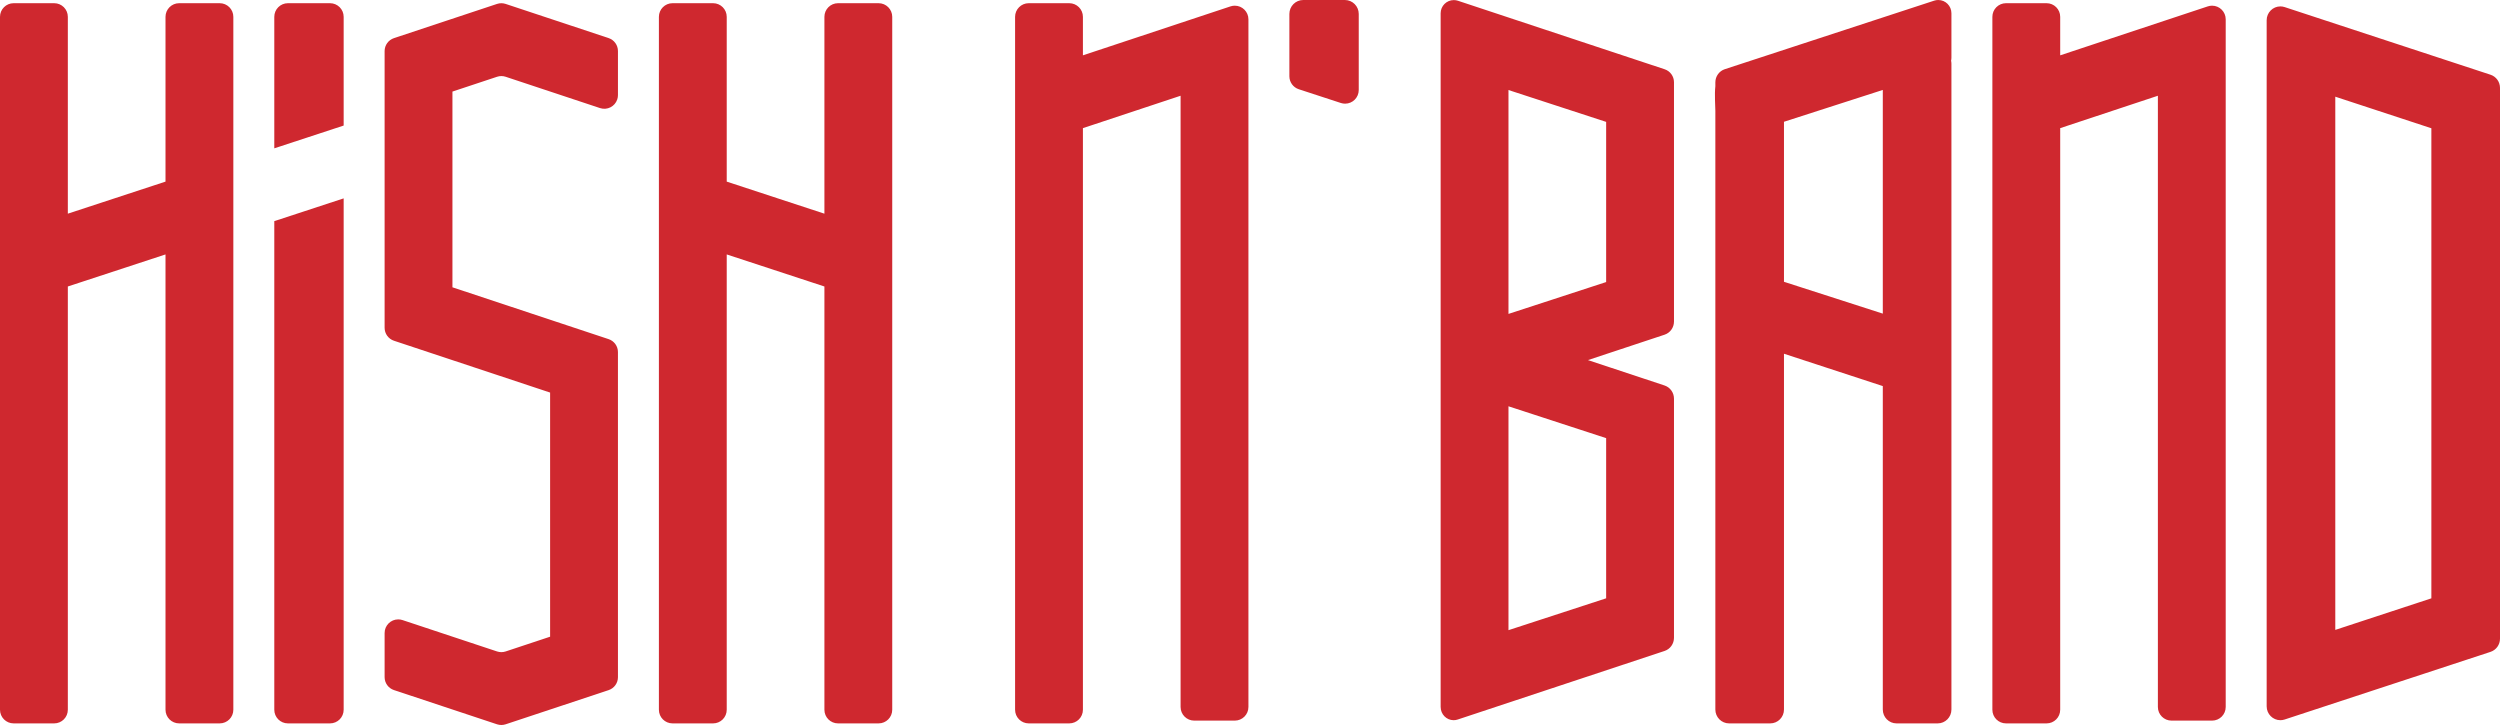
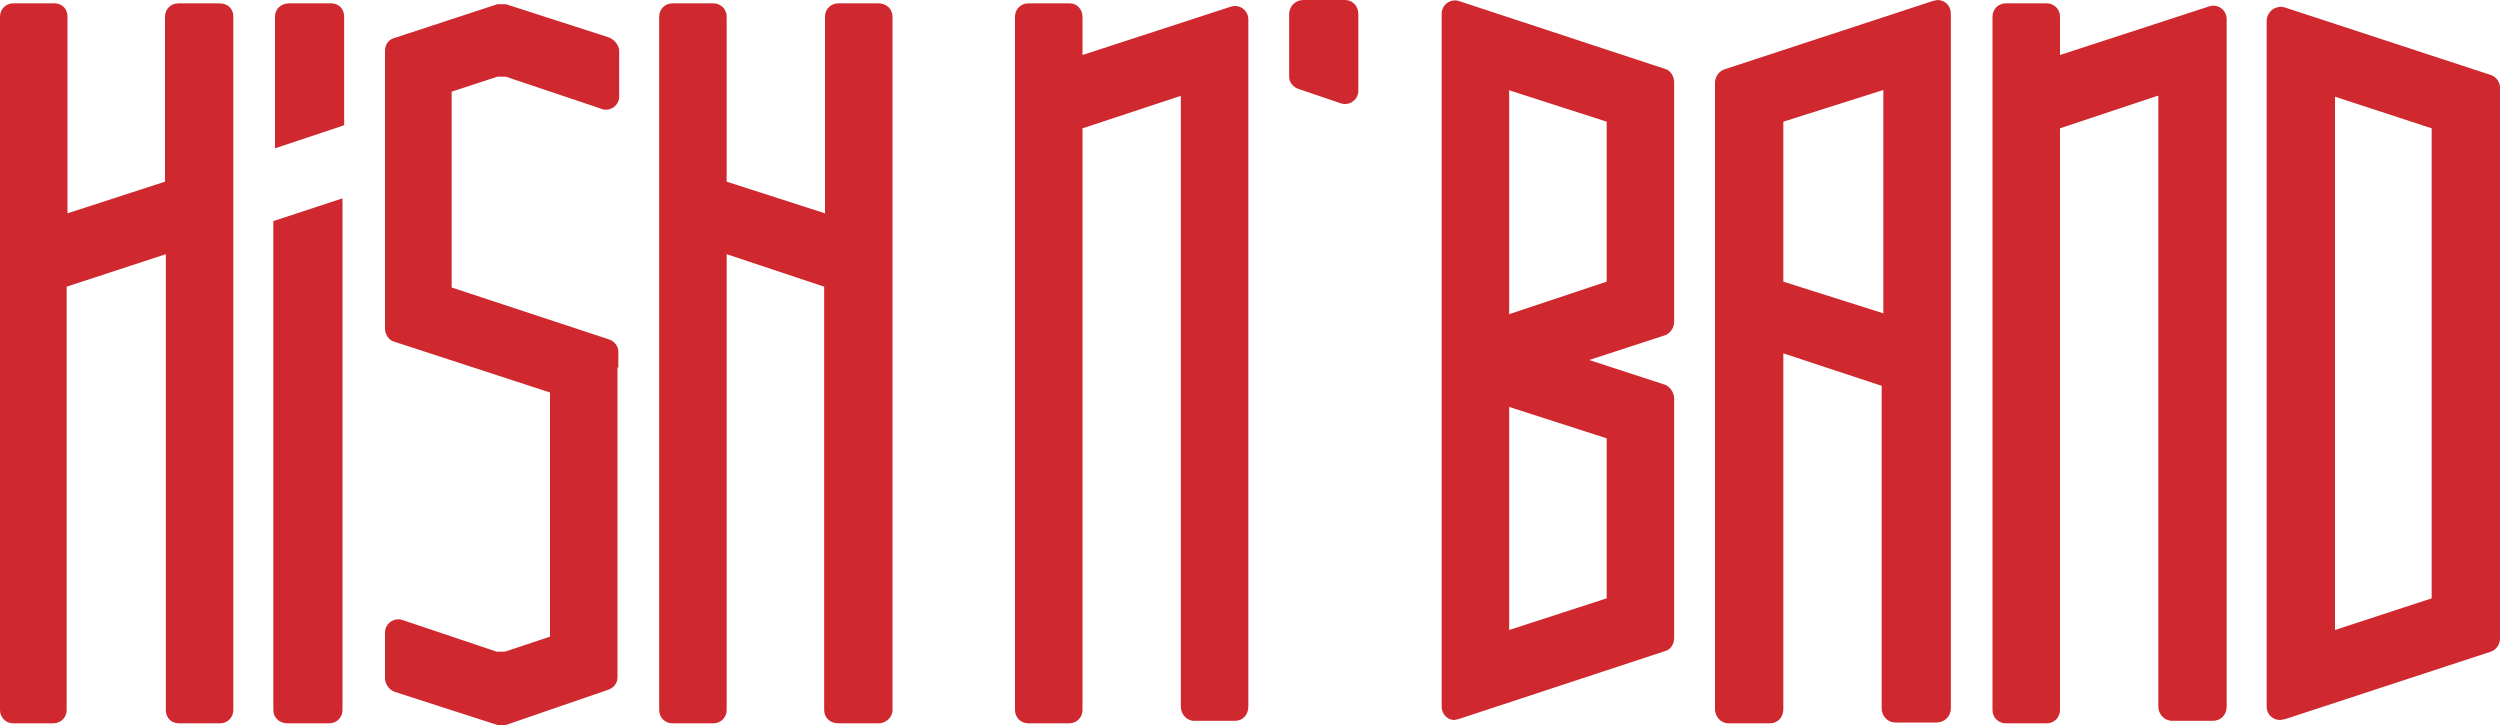
- <svg xmlns="http://www.w3.org/2000/svg" width="300px" height="87px" viewBox="0 0 300 87" version="1.1">
-   <g id="Cover-photos" stroke="none" stroke-width="1" fill="none" fill-rule="evenodd">
-     <path d="M154.725,9.152 L154.725,1.674 C154.725,0.75 155.47,1.6986853e-16 156.39,0 L161.384,2.97425348e-16 C162.304,6.5144889e-16 163.049,0.75 163.049,1.674 L163.049,10.803 C163.049,11.707 162.316,12.44 161.413,12.44 C161.24,12.44 161.068,12.412 160.904,12.359 L155.853,10.708 C155.18,10.488 154.725,9.86 154.725,9.152 Z M141.671,11.489 L129.95,15.377 L129.95,85.17 C129.95,86.074 129.217,86.807 128.313,86.807 L123.447,86.807 C122.543,86.807 121.81,86.074 121.81,85.17 L121.81,2.021 C121.81,1.117 122.543,0.384 123.447,0.384 L128.313,0.384 C129.217,0.384 129.95,1.117 129.95,2.021 L129.95,6.64 L147.659,0.766 C147.825,0.71 147.999,0.682 148.174,0.682 C149.078,0.682 149.811,1.415 149.811,2.319 L149.811,7.608 L149.811,84.838 C149.811,85.742 149.078,86.474 148.174,86.474 L143.308,86.474 C142.404,86.474 141.671,85.742 141.671,84.838 L141.671,11.489 Z M258.946,11.489 L247.224,15.377 L247.224,85.17 C247.224,86.074 246.492,86.807 245.588,86.807 L240.721,86.807 C239.817,86.807 239.085,86.074 239.085,85.17 L239.085,2.021 C239.085,1.117 239.817,0.384 240.721,0.384 L245.588,0.384 C246.492,0.384 247.224,1.117 247.224,2.021 L247.224,6.64 L264.934,0.766 C265.1,0.71 265.274,0.682 265.449,0.682 C266.353,0.682 267.085,1.415 267.085,2.319 L267.085,7.608 L267.085,84.838 C267.085,85.742 266.353,86.474 265.449,86.474 L260.582,86.474 C259.678,86.474 258.946,85.742 258.946,84.838 L258.946,11.489 Z M280.235,11.603 L280.235,75.588 L291.764,71.8 L291.764,15.391 L280.235,11.603 Z M271.999,7.69 L271.999,2.431 C271.999,1.513 272.737,0.768 273.646,0.768 C273.819,0.768 273.991,0.796 274.156,0.85 L298.863,8.967 C299.541,9.19 300,9.828 300,10.549 L300,15.807 L300,71.384 L300,76.642 C300,77.362 299.541,78.001 298.863,78.224 L274.156,86.341 C273.991,86.395 273.819,86.423 273.646,86.423 C272.737,86.423 271.999,85.678 271.999,84.76 L271.999,79.501 L271.999,7.69 Z M214.077,33.815 L225.936,37.635 L225.936,10.793 L214.077,14.613 L214.077,33.815 Z M214.077,42.448 L214.077,85.146 C214.077,86.063 213.339,86.807 212.43,86.807 L207.489,86.807 C206.579,86.807 205.842,86.063 205.842,85.146 L205.842,13.301 C205.842,12.746 205.729,11.355 205.842,10.344 L205.842,9.881 C205.842,9.162 206.301,8.524 206.98,8.302 L232.106,0.078 C232.263,0.026 232.428,8.49241766e-14 232.593,8.52651283e-14 C233.464,8.62879834e-14 234.171,0.712 234.171,1.591 L234.171,6.927 C234.171,7.05 234.157,7.17 234.132,7.286 C234.157,7.402 234.171,7.523 234.171,7.647 L234.171,85.146 C234.171,86.063 233.433,86.807 232.524,86.807 L227.583,86.807 C226.673,86.807 225.936,86.063 225.936,85.146 L225.936,46.33 L214.077,42.448 Z M172.877,6.96 L172.877,1.592 C172.877,0.718 173.585,0.01 174.459,0.01 C174.628,0.01 174.796,0.037 174.956,0.091 L199.756,8.311 C200.426,8.532 200.878,9.159 200.878,9.864 L200.878,11.446 L200.878,36.763 L200.878,38.582 C200.878,39.302 200.423,39.94 199.752,40.162 L190.554,43.211 L199.752,46.26 C200.423,46.483 200.878,47.121 200.878,47.841 L200.878,49.559 L200.878,74.88 L200.878,76.533 C200.878,77.253 200.423,77.891 199.752,78.113 L174.918,86.345 C174.762,86.397 174.6,86.423 174.436,86.423 C173.575,86.423 172.877,85.71 172.877,84.831 L172.877,79.489 L172.877,6.96 Z M181.017,10.803 L181.017,37.669 L192.738,33.846 L192.738,14.626 L181.017,10.803 Z M181.017,48.754 L181.017,75.62 L192.738,71.797 L192.738,52.577 L181.017,48.754 Z M98.929,25.641 L98.929,2.021 C98.929,1.117 99.661,0.384 100.565,0.384 L105.432,0.384 C106.336,0.384 107.068,1.117 107.068,2.021 L107.068,85.17 C107.068,86.074 106.336,86.807 105.432,86.807 L100.565,86.807 C99.661,86.807 98.929,86.074 98.929,85.17 L98.929,34.378 L87.207,30.531 L87.207,85.17 C87.207,86.074 86.475,86.807 85.571,86.807 L80.704,86.807 C79.8,86.807 79.068,86.074 79.068,85.17 L79.068,2.021 C79.068,1.117 79.8,0.384 80.704,0.384 L85.571,0.384 C86.475,0.384 87.207,1.117 87.207,2.021 L87.207,21.794 L98.929,25.641 Z M74.153,44.071 L74.153,75.915 C74.153,75.933 74.154,75.951 74.154,75.969 L74.154,81.262 C74.154,81.968 73.702,82.594 73.033,82.816 L60.677,86.916 C60.342,87.027 59.98,87.027 59.646,86.916 L47.274,82.809 C46.605,82.587 46.153,81.961 46.153,81.256 L46.153,75.963 C46.153,75.059 46.886,74.326 47.79,74.326 C47.965,74.326 48.139,74.354 48.305,74.41 L59.648,78.174 C59.983,78.285 60.344,78.285 60.679,78.174 L66.013,76.404 L66.013,47.108 L47.274,40.888 C46.605,40.666 46.153,40.04 46.153,39.335 L46.153,36.569 L46.153,9.126 L46.153,6.13 C46.153,5.425 46.605,4.799 47.274,4.577 L59.646,0.47 C59.98,0.358 60.342,0.358 60.677,0.47 L73.033,4.57 C73.702,4.792 74.154,5.418 74.154,6.123 L74.154,11.416 C74.154,11.592 74.126,11.766 74.07,11.932 C73.786,12.79 72.86,13.254 72.002,12.97 L60.679,9.212 C60.344,9.101 59.983,9.101 59.648,9.212 L54.293,10.989 L54.293,34.476 L73.032,40.695 C73.701,40.917 74.153,41.543 74.153,42.248 L74.153,44.071 Z M41.239,15.067 L32.915,17.8 L32.915,2.021 C32.915,1.117 33.647,0.384 34.551,0.384 L39.603,0.384 C40.506,0.384 41.239,1.117 41.239,2.021 L41.239,15.067 Z M41.239,23.805 L41.239,85.17 C41.239,86.074 40.506,86.807 39.603,86.807 L34.551,86.807 C33.647,86.807 32.915,86.074 32.915,85.17 L32.915,26.535 C32.942,26.527 32.969,26.519 32.995,26.511 L41.239,23.805 Z M8.14,25.641 L19.861,21.794 L19.861,2.021 C19.861,1.117 20.594,0.384 21.498,0.384 L26.364,0.384 C27.268,0.384 28.001,1.117 28.001,2.021 L28.001,85.17 C28.001,86.074 27.268,86.807 26.364,86.807 L21.498,86.807 C20.594,86.807 19.861,86.074 19.861,85.17 L19.861,30.531 L8.14,34.378 L8.14,85.17 C8.14,86.074 7.407,86.807 6.503,86.807 L1.637,86.807 C0.733,86.807 -6.42822435e-14,86.074 -6.43929354e-14,85.17 L-6.39488462e-14,2.021 C-6.40595382e-14,1.117 0.733,0.384 1.637,0.384 L6.503,0.384 C7.407,0.384 8.14,1.117 8.14,2.021 L8.14,25.641 Z" id="hishnbamnd" fill="#CF282F" />
-   </g>
+ <svg xmlns="http://www.w3.org/2000/svg" width="300" height="87">
+   <path fill="#CF282F" fill-rule="evenodd" d="M154.7 9.2V1.7c0-1 .8-1.7 1.7-1.7h5c.9 0 1.6.7 1.6 1.7v9.1a1.6 1.6 0 0 1-2.1 1.6l-5-1.7c-.7-.2-1.2-.8-1.2-1.5zm-13 2.3l-11.8 3.9v69.8c0 .9-.7 1.6-1.6 1.6h-4.9c-.9 0-1.6-.7-1.6-1.6V2c0-.9.7-1.6 1.6-1.6h5c.8 0 1.5.7 1.5 1.6v4.6L147.7.8a1.6 1.6 0 0 1 2.1 1.5v82.5c0 1-.7 1.7-1.6 1.7h-4.9c-.9 0-1.6-.8-1.6-1.7V11.5zm117.2 0l-11.7 3.9v69.8c0 .9-.7 1.6-1.6 1.6h-4.9c-.9 0-1.6-.7-1.6-1.6V2c0-.9.7-1.6 1.6-1.6h4.9c.9 0 1.6.7 1.6 1.6v4.6L265 .8a1.6 1.6 0 0 1 2.2 1.5v82.5c0 1-.7 1.7-1.7 1.7h-4.8c-1 0-1.7-.8-1.7-1.7V11.5zm21.3.1v64l11.6-3.8V15.4l-11.6-3.8zm-8.2-4V2.5a1.7 1.7 0 0 1 2.2-1.6L298.9 9c.6.2 1.1.8 1.1 1.5v66.1c0 .8-.5 1.4-1.1 1.6l-24.7 8.1-.6.1c-.9 0-1.6-.7-1.6-1.6V7.7zm-58 26.2l12 3.8V10.8l-12 3.8v19.2zm0 8.6v42.7c0 1-.7 1.7-1.6 1.7h-5c-.8 0-1.6-.7-1.6-1.7V13.3 9.9c0-.7.5-1.4 1.2-1.6L232 .1l.5-.1c.9 0 1.6.7 1.6 1.6V85c0 1-.8 1.7-1.7 1.7h-5c-.8 0-1.6-.7-1.6-1.7V46.3l-11.8-3.9zM173 7V1.6a1.6 1.6 0 0 1 2-1.5l24.9 8.2c.6.2 1 .9 1 1.6v28.7c0 .7-.4 1.3-1 1.6l-9.2 3 9.2 3c.6.3 1 1 1 1.6V76.5c0 .8-.4 1.4-1 1.6l-24.9 8.2-.5.1c-.8 0-1.5-.7-1.5-1.6V7zm8.1 3.8v26.9l11.7-3.9V14.6L181 10.8zm0 38v26.8l11.7-3.8V52.6L181 48.8zM99 25.6V2c0-.9.7-1.6 1.6-1.6h4.8c1 0 1.7.7 1.7 1.6v83.2c0 .9-.8 1.6-1.7 1.6h-4.8c-1 0-1.7-.7-1.7-1.6V34.4l-11.7-3.9v54.7c0 .9-.7 1.6-1.6 1.6h-4.9c-.9 0-1.6-.7-1.6-1.6V2c0-.9.7-1.6 1.6-1.6h4.9c.9 0 1.6.7 1.6 1.6v19.8L99 25.6zM74.1 44.1v37.2c0 .7-.5 1.3-1.2 1.5L60.7 87h-1l-12.4-4c-.7-.3-1.1-1-1.1-1.6V76a1.6 1.6 0 0 1 2.1-1.6l11.3 3.8h1l5.4-1.8V47.1L47.3 41c-.7-.2-1.1-.9-1.1-1.6V6.1c0-.7.4-1.3 1-1.5L59.7.5h1l12.4 4c.7.3 1.2 1 1.2 1.6v5.3A1.6 1.6 0 0 1 72 13L60.7 9.2h-1L54.2 11v23.5L73 40.7c.7.2 1.2.8 1.2 1.5v1.9zm-33-29L33 17.8V2c0-.9.7-1.6 1.7-1.6h5c1 0 1.6.7 1.6 1.6v13zm0 8.7v61.4c0 .9-.7 1.6-1.6 1.6h-5c-1 0-1.7-.7-1.7-1.6V26.5h.1l8.2-2.7zm-33 1.8l11.7-3.8V2c0-.9.7-1.6 1.6-1.6h4.9C27.3.4 28 1 28 2v83.2c0 .9-.7 1.6-1.6 1.6h-4.9c-1 0-1.6-.7-1.6-1.6V30.5L8 34.4v50.8c0 .9-.7 1.6-1.6 1.6H1.6c-.9 0-1.6-.7-1.6-1.6V2C0 1.1.7.4 1.6.4h4.9c1 0 1.6.7 1.6 1.6v23.6z" />
</svg>
